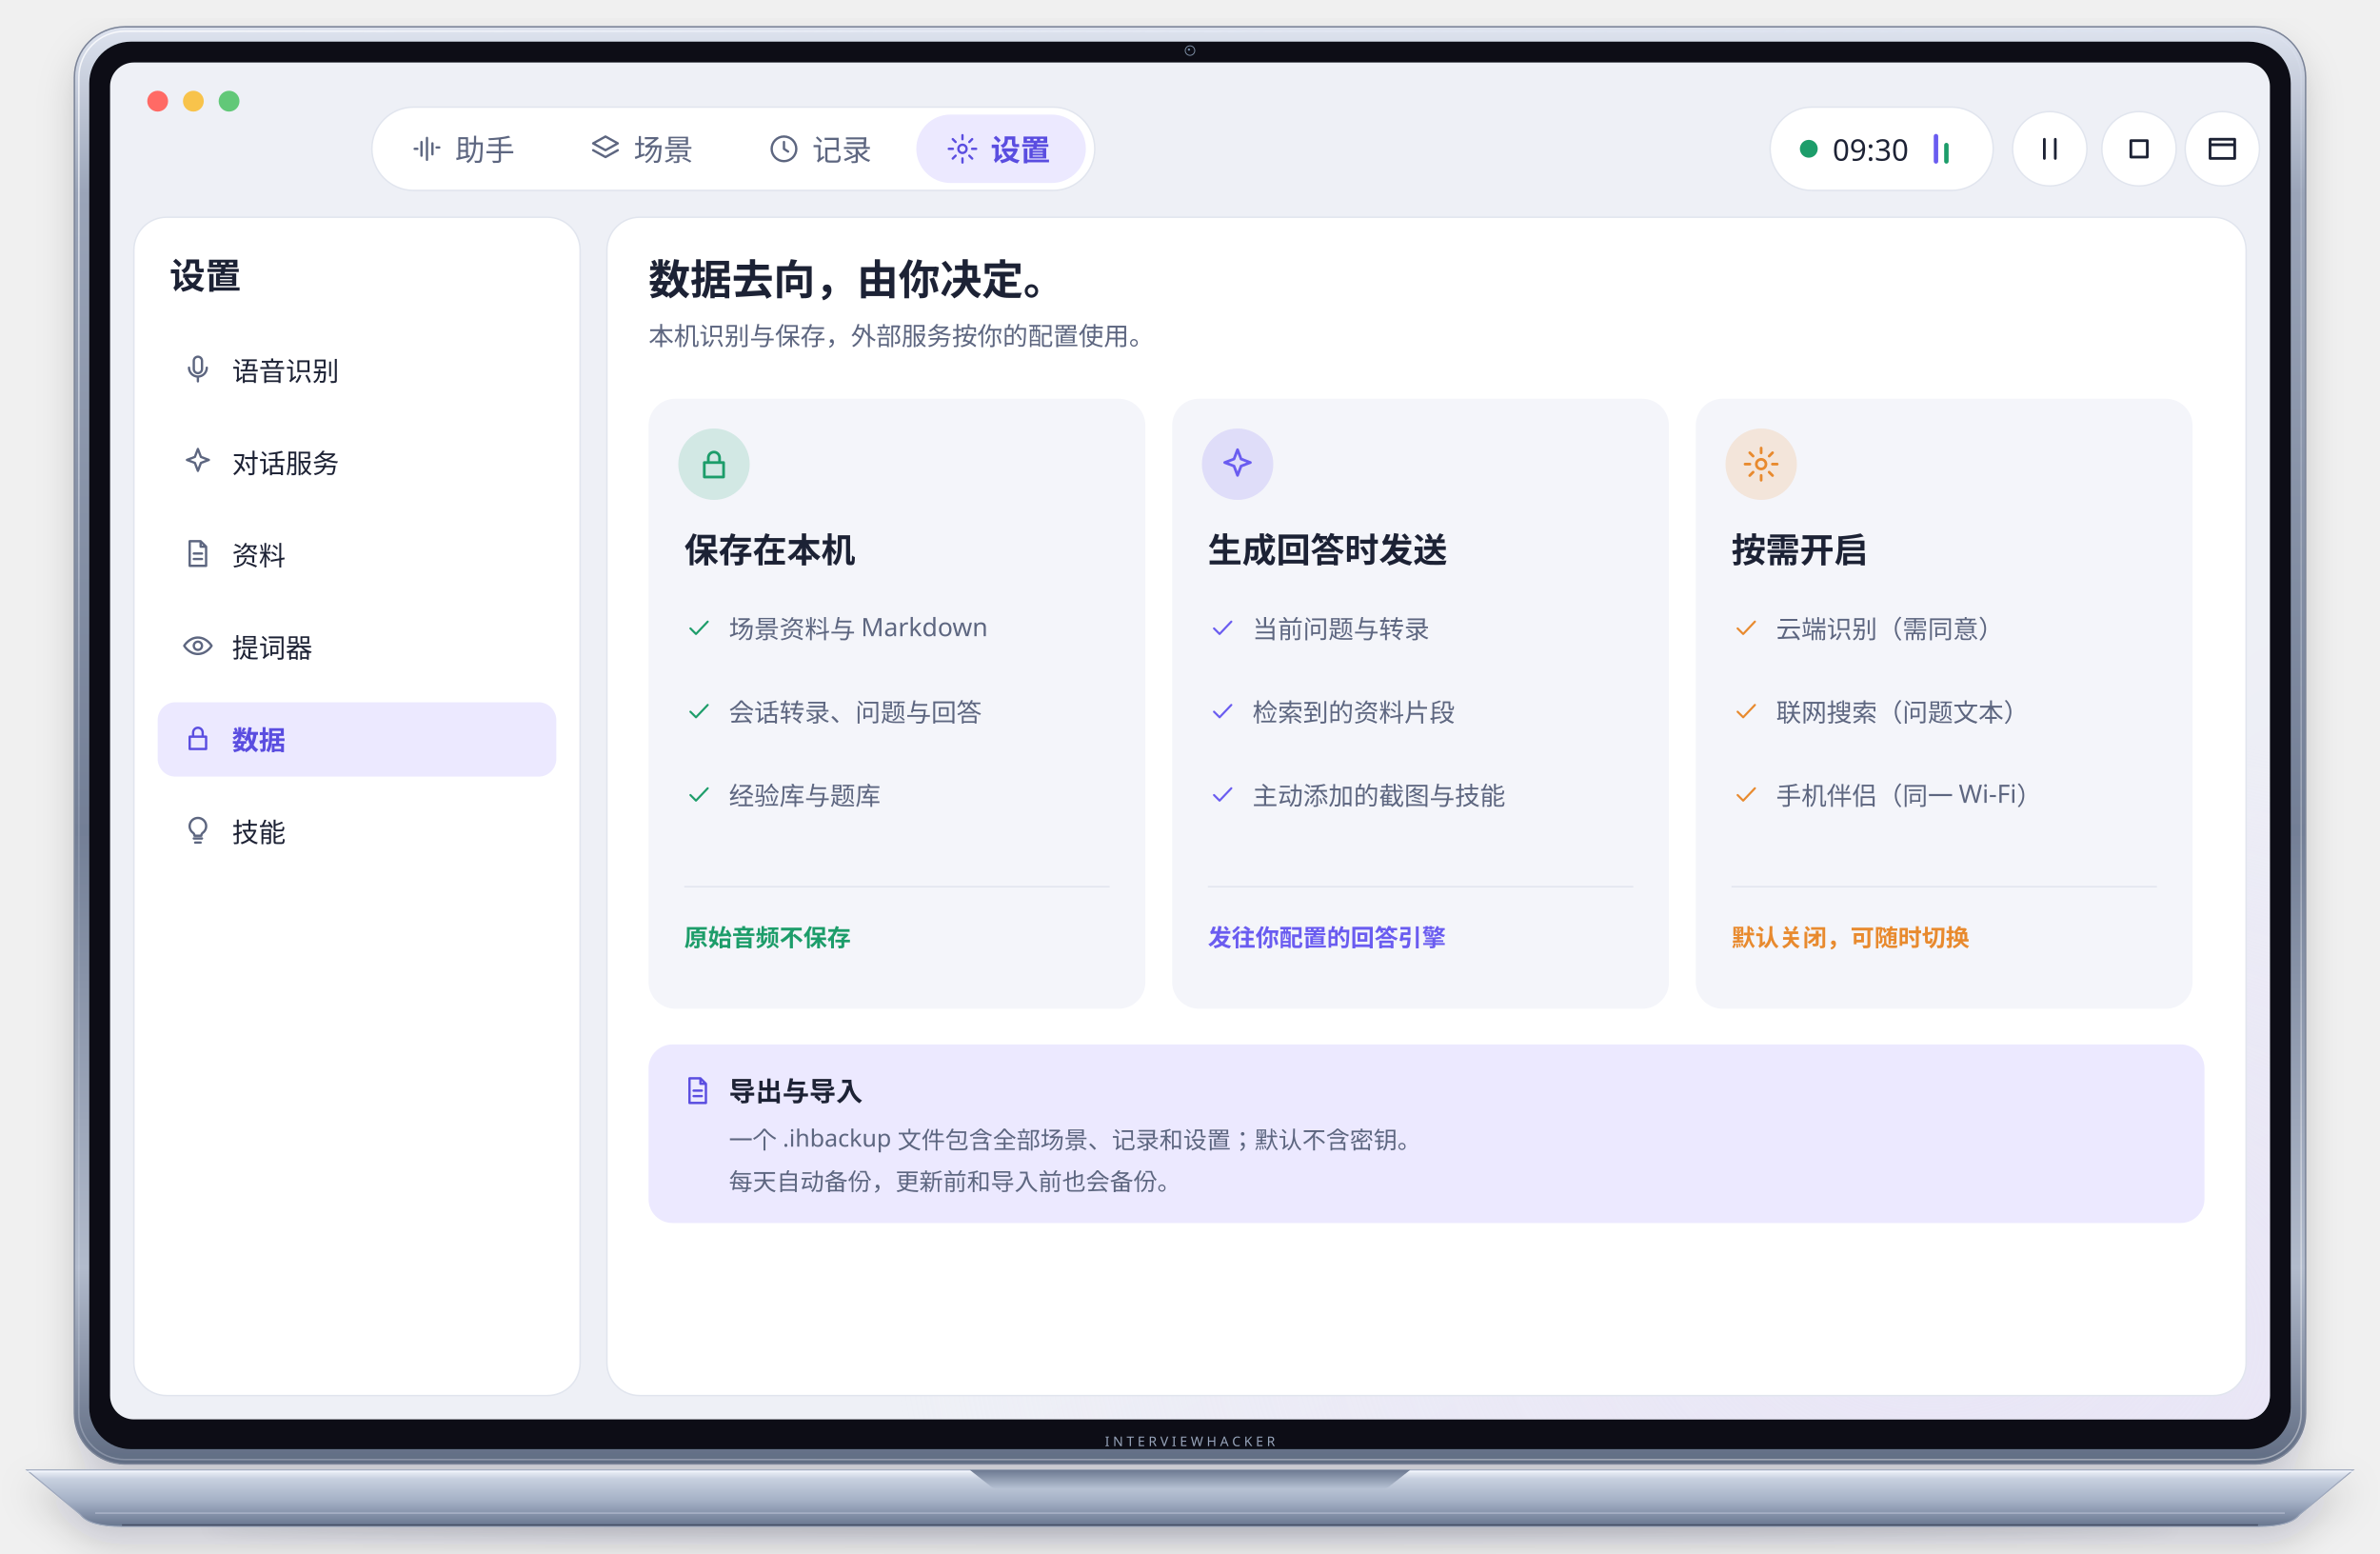
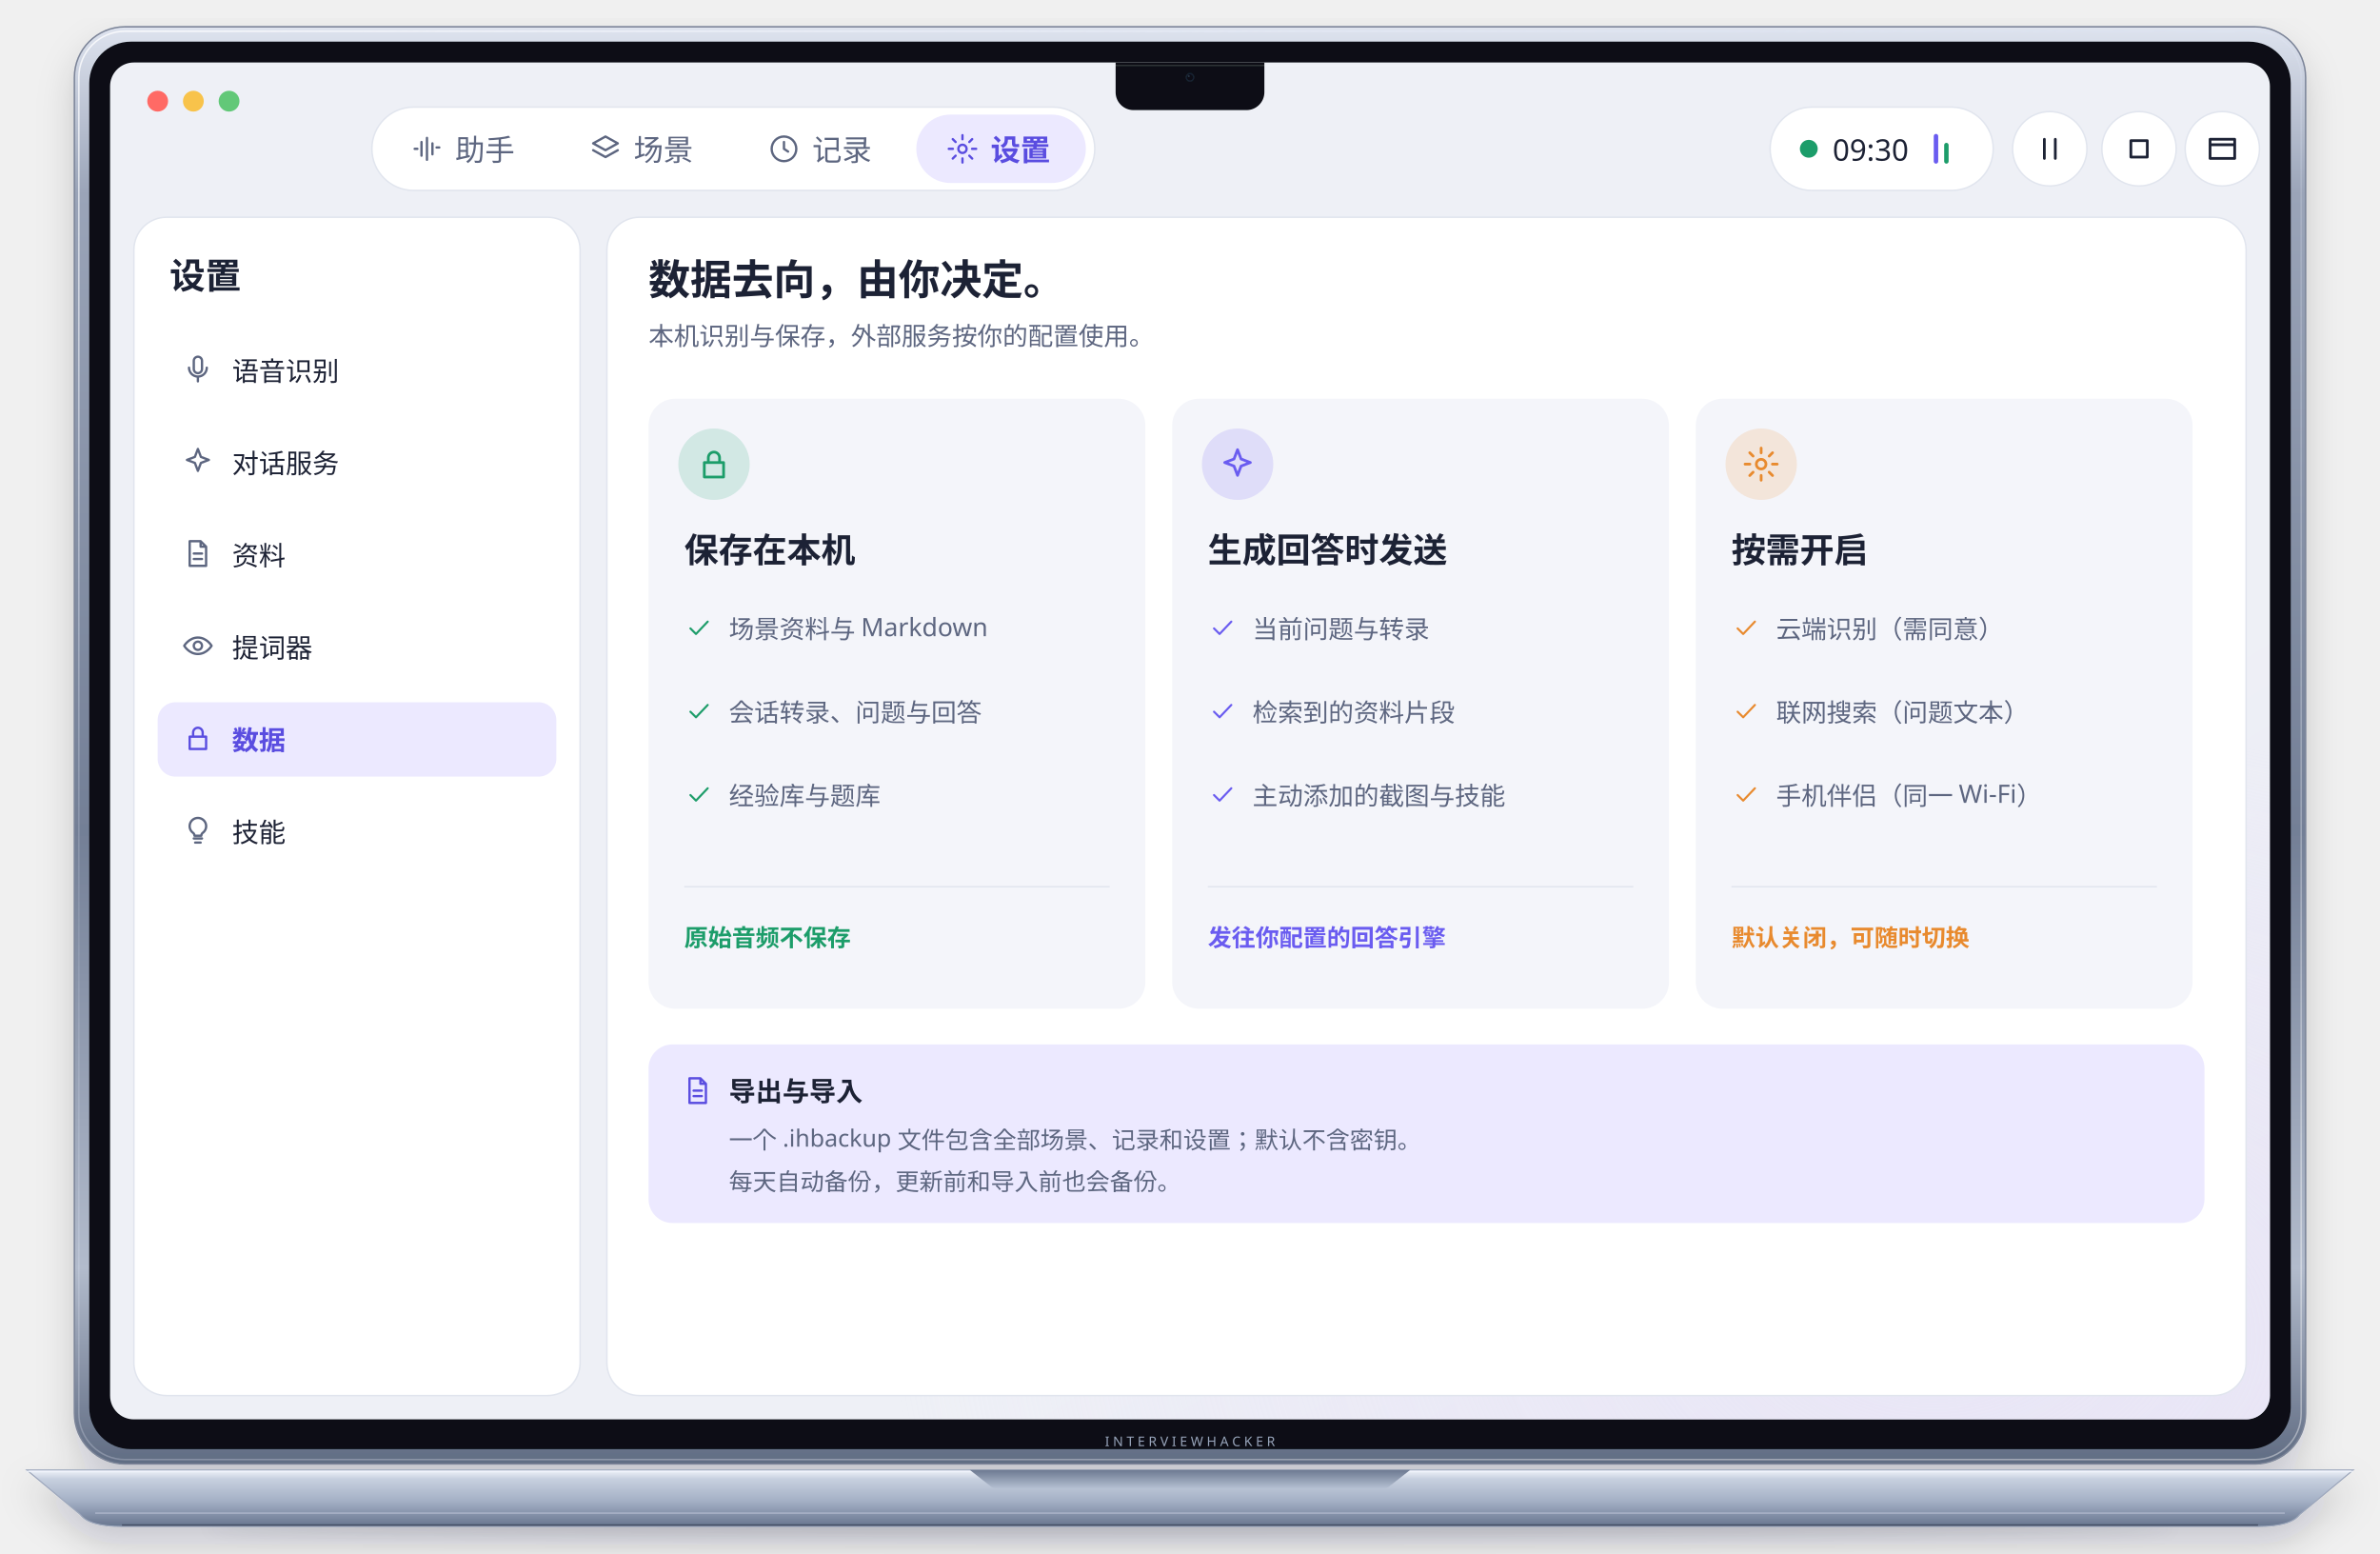
<svg xmlns="http://www.w3.org/2000/svg" width="1600" height="1044" viewBox="0 0 1600 1044" fill="none">
  <defs>
    <linearGradient id="accent" x1="0" y1="0" x2="1" y2="1">
      <stop stop-color="#7265ed" />
      <stop offset="1" stop-color="#9769ee" />
    </linearGradient>
    <linearGradient id="canvas" x1="0" y1="0" x2="1" y2="1">
      <stop stop-color="#eef0f6" />
      <stop offset=".7" stop-color="#eef0f6" />
      <stop offset="1" stop-color="#e9e6f6" />
    </linearGradient>
    <radialGradient id="corner-glow">
      <stop stop-color="#e9e6f6" stop-opacity=".85" />
      <stop offset="1" stop-color="#e9e6f6" stop-opacity="0" />
    </radialGradient>
    <linearGradient id="room" x1="0" y1="0" x2="1" y2="1">
      <stop stop-color="#3a4258" />
      <stop offset="1" stop-color="#1f2434" />
    </linearGradient>
    <linearGradient id="metal" x1="0" y1="0" x2="0" y2="1">
      <stop stop-color="#e1e6f1" />
      <stop offset=".12" stop-color="#9aa4b8" />
      <stop offset=".56" stop-color="#737f96" />
      <stop offset=".86" stop-color="#b2bbcc" />
      <stop offset="1" stop-color="#5d6980" />
    </linearGradient>
    <linearGradient id="rim-light" x1="0" y1="0" x2=".7" y2="1">
      <stop stop-color="#fff" stop-opacity=".8" />
      <stop offset=".42" stop-color="#e0e8fb" stop-opacity=".14" />
      <stop offset="1" stop-color="#fff" stop-opacity=".4" />
    </linearGradient>
    <linearGradient id="base" x1="0" y1="0" x2="0" y2="1">
      <stop stop-color="#f0f3fa" />
      <stop offset=".16" stop-color="#c7d0df" />
      <stop offset=".55" stop-color="#a4b0c5" />
      <stop offset="1" stop-color="#67758f" />
    </linearGradient>
    <linearGradient id="notch" x1="0" y1="0" x2="0" y2="1">
      <stop stop-color="#6c7991" />
      <stop offset="1" stop-color="#b8c3d5" />
    </linearGradient>
    <clipPath id="display">
      <rect x="74" y="42" width="1452" height="912" rx="16" />
    </clipPath>
    <filter id="device-shadow" x="-8%" y="-6%" width="116%" height="126%">
      <feDropShadow dx="0" dy="12" stdDeviation="12" flood-color="#0d1426" flood-opacity=".17" />
    </filter>
    <filter id="contact-shadow" x="-10%" y="-100%" width="120%" height="300%">
      <feGaussianBlur stdDeviation="6" />
    </filter>
    <filter id="card-shadow" x="-20%" y="-20%" width="140%" height="160%">
      <feDropShadow dx="0" dy="18" stdDeviation="20" flood-color="#05070d" flood-opacity=".45" />
    </filter>
    <filter id="phone-shadow" x="-20%" y="-10%" width="140%" height="130%">
      <feDropShadow dx="0" dy="12" stdDeviation="10" flood-color="#0d1426" flood-opacity=".18" />
    </filter>
  </defs>
  <g font-family="'HarmonyOS Sans SC','PingFang SC','Microsoft YaHei',sans-serif" text-rendering="geometricPrecision">
    <ellipse cx="800" cy="1026" rx="660" ry="6" fill="#101626" opacity=".16" filter="url(#contact-shadow)" />
    <g filter="url(#device-shadow)">
      <rect x="50" y="18" width="1500" height="966" rx="34" fill="url(#metal)" stroke="#7b8498" />
      <rect x="53" y="21" width="1494" height="960" rx="31" fill="none" stroke="url(#rim-light)" />
      <rect x="60" y="28" width="1480" height="946" rx="28" fill="#0c0f16" stroke="none" />
-       <circle cx="800" cy="34" r="3.2" fill="#090d15" stroke="#8491aa" stroke-width=".6" />
-       <circle cx="799.3" cy="33.3" r=".8" fill="#7186a5" />
      <g clip-path="url(#display)">
        <rect x="74" y="42" width="1452" height="912" rx="16" fill="url(#canvas)" stroke="none" />
        <ellipse cx="1300" cy="900" rx="700" ry="420" fill="url(#corner-glow)" />
        <circle cx="106" cy="68" r="7" fill="#ff6a65" />
        <circle cx="130" cy="68" r="7" fill="#f8c34b" />
        <circle cx="154" cy="68" r="7" fill="#62c878" />
        <rect x="250" y="72" width="486" height="56" rx="28" fill="#ffffff" stroke="#e1e5ee" />
        <g transform="translate(276 89) scale(0.92)" fill="none" stroke="#5d6680" stroke-width="1.7" stroke-linecap="round" stroke-linejoin="round">
          <path d="M3 12h2m3-5v10m4-13v16m4-12v8m3-5h2" />
        </g>
        <text x="306" y="108" font-size="20" font-weight="500" fill="#5d6680">助手</text>
        <g transform="translate(396 89) scale(0.92)" fill="none" stroke="#5d6680" stroke-width="1.7" stroke-linecap="round" stroke-linejoin="round">
          <path d="m12 3 9 5-9 5-9-5zM3 13l9 5 9-5" />
        </g>
        <text x="426" y="108" font-size="20" font-weight="500" fill="#5d6680">场景</text>
        <g transform="translate(516 89) scale(0.92)" fill="none" stroke="#5d6680" stroke-width="1.7" stroke-linecap="round" stroke-linejoin="round">
          <path d="M12 7v5l3 2M21 12a9 9 0 1 1-18 0 9 9 0 0 1 18 0" />
        </g>
        <text x="546" y="108" font-size="20" font-weight="500" fill="#5d6680">记录</text>
        <rect x="616" y="77" width="114" height="46" rx="23" fill="#ece9ff" stroke="none" />
        <g transform="translate(636 89) scale(0.92)" fill="none" stroke="#5a4de0" stroke-width="1.7" stroke-linecap="round" stroke-linejoin="round">
          <path d="M12 9a3 3 0 1 0 0 6 3 3 0 0 0 0-6M12 2v3m0 14v3M2 12h3m14 0h3M4.9 4.9l2.1 2.1m10 10 2.1 2.1M4.9 19.1 7 17M17 7l2.1-2.1" />
        </g>
        <text x="666" y="108" font-size="20" font-weight="600" fill="#5a4de0">设置</text>
        <rect x="1190" y="72" width="150" height="56" rx="28" fill="#ffffff" stroke="#e1e5ee" />
        <circle cx="1216" cy="100" r="6" fill="#1f9d6a" />
        <text x="1232" y="108" font-size="20" font-weight="500" fill="#1f2335">09:30</text>
        <rect x="1300" y="90" width="3" height="20" rx="1.5" fill="#6a5cf0" stroke="none" />
        <rect x="1307" y="96" width="3" height="14" rx="1.5" fill="#1f9d6a" stroke="none" />
        <circle cx="1378" cy="100" r="25" fill="#ffffff" stroke="#e1e5ee" />
        <g transform="translate(1367 89) scale(0.92)" fill="none" stroke="#1f2335" stroke-width="2" stroke-linecap="round" stroke-linejoin="round">
          <path d="M8 5v14M16 5v14" />
        </g>
        <circle cx="1438" cy="100" r="25" fill="#ffffff" stroke="#e1e5ee" />
        <g transform="translate(1427 89) scale(0.92)" fill="none" stroke="#1f2335" stroke-width="2" stroke-linecap="round" stroke-linejoin="round">
          <path d="M6 6h12v12H6z" />
        </g>
        <circle cx="1494" cy="100" r="25" fill="#ffffff" stroke="#e1e5ee" />
        <g transform="translate(1483 89) scale(0.92)" fill="none" stroke="#1f2335" stroke-width="2" stroke-linecap="round" stroke-linejoin="round">
          <path d="M3 5h18v14H3zM3 9h18" />
        </g>
        <rect x="90" y="146" width="300" height="792" rx="22" fill="#ffffff" stroke="#e1e5ee" />
        <text x="114" y="194" font-size="24" font-weight="600" fill="#1f2335">设置</text>
        <rect x="106" y="224" width="268" height="50" rx="12" fill="none" stroke="none" />
        <g transform="translate(122 237) scale(0.92)" fill="none" stroke="#5d6680" stroke-width="1.7" stroke-linecap="round" stroke-linejoin="round">
          <path d="M9 6a3 3 0 0 1 6 0v6a3 3 0 0 1-6 0zM5.5 11a6.5 6.5 0 0 0 13 0M12 17.5V21" />
        </g>
        <text x="156" y="256" font-size="18" font-weight="500" fill="#1f2335">语音识别</text>
        <rect x="106" y="286" width="268" height="50" rx="12" fill="none" stroke="none" />
        <g transform="translate(122 299) scale(0.92)" fill="none" stroke="#5d6680" stroke-width="1.7" stroke-linecap="round" stroke-linejoin="round">
          <path d="m12 3 2.2 5.8L20 11l-5.8 2.2L12 19l-2.2-5.8L4 11l5.8-2.2z" />
        </g>
        <text x="156" y="318" font-size="18" font-weight="500" fill="#1f2335">对话服务</text>
        <rect x="106" y="348" width="268" height="50" rx="12" fill="none" stroke="none" />
        <g transform="translate(122 361) scale(0.92)" fill="none" stroke="#5d6680" stroke-width="1.7" stroke-linecap="round" stroke-linejoin="round">
          <path d="M6 3h8l4 4v14H6zM14 3v4h4M9 12h6M9 16h6" />
        </g>
        <text x="156" y="380" font-size="18" font-weight="500" fill="#1f2335">资料</text>
        <rect x="106" y="410" width="268" height="50" rx="12" fill="none" stroke="none" />
        <g transform="translate(122 423) scale(0.92)" fill="none" stroke="#5d6680" stroke-width="1.7" stroke-linecap="round" stroke-linejoin="round">
          <path d="M2 12s3.5-6 10-6 10 6 10 6-3.5 6-10 6S2 12 2 12zM12 9a3 3 0 1 0 0 6 3 3 0 0 0 0-6" />
        </g>
        <text x="156" y="442" font-size="18" font-weight="500" fill="#1f2335">提词器</text>
        <rect x="106" y="472" width="268" height="50" rx="12" fill="#ece9ff" stroke="none" />
        <g transform="translate(122 485) scale(0.92)" fill="none" stroke="#5a4de0" stroke-width="1.7" stroke-linecap="round" stroke-linejoin="round">
          <path d="M6 11h12v9H6zM8.5 11V8a3.5 3.5 0 0 1 7 0v3" />
        </g>
        <text x="156" y="504" font-size="18" font-weight="600" fill="#5a4de0">数据</text>
        <rect x="106" y="534" width="268" height="50" rx="12" fill="none" stroke="none" />
        <g transform="translate(122 547) scale(0.92)" fill="none" stroke="#5d6680" stroke-width="1.7" stroke-linecap="round" stroke-linejoin="round">
          <path d="M9 18h6M10 21h4M12 3a6 6 0 0 0-3.5 10.9c.6.5 1 1.2 1 2.1h5c0-.9.4-1.6 1-2.1A6 6 0 0 0 12 3" />
        </g>
        <text x="156" y="566" font-size="18" font-weight="500" fill="#1f2335">技能</text>
        <rect x="408" y="146" width="1102" height="792" rx="22" fill="#ffffff" stroke="#e1e5ee" />
        <text x="436" y="198" font-size="28" font-weight="600" fill="#1f2335">数据去向，由你决定。</text>
        <text x="436" y="232" font-size="17" font-weight="400" fill="#5d6680">本机识别与保存，外部服务按你的配置使用。</text>
        <rect x="436" y="268" width="334" height="410" rx="18" fill="#f4f5fa" stroke="none" />
        <circle cx="480" cy="312" r="24" fill="#1f9d6a" fill-opacity=".16" />
        <g transform="translate(467 299) scale(1.08)" fill="none" stroke="#1f9d6a" stroke-width="1.7" stroke-linecap="round" stroke-linejoin="round">
          <path d="M6 11h12v9H6zM8.5 11V8a3.5 3.5 0 0 1 7 0v3" />
        </g>
        <text x="460" y="378" font-size="23" font-weight="600" fill="#1f2335">保存在本机</text>
        <g transform="translate(460 412) scale(0.83)" fill="none" stroke="#1f9d6a" stroke-width="1.7" stroke-linecap="round" stroke-linejoin="round">
          <path d="m5 12.5 4.5 4.5L19 7" />
        </g>
        <text x="490" y="429" font-size="17" font-weight="400" fill="#5d6680">场景资料与 Markdown</text>
        <g transform="translate(460 468) scale(0.83)" fill="none" stroke="#1f9d6a" stroke-width="1.7" stroke-linecap="round" stroke-linejoin="round">
          <path d="m5 12.5 4.5 4.5L19 7" />
        </g>
        <text x="490" y="485" font-size="17" font-weight="400" fill="#5d6680">会话转录、问题与回答</text>
        <g transform="translate(460 524) scale(0.83)" fill="none" stroke="#1f9d6a" stroke-width="1.7" stroke-linecap="round" stroke-linejoin="round">
          <path d="m5 12.5 4.5 4.5L19 7" />
        </g>
        <text x="490" y="541" font-size="17" font-weight="400" fill="#5d6680">经验库与题库</text>
        <path d="M460 596L746 596" stroke="#e1e5ee" />
        <text x="460" y="636" font-size="16" font-weight="600" fill="#1f9d6a">原始音频不保存</text>
        <rect x="788" y="268" width="334" height="410" rx="18" fill="#f4f5fa" stroke="none" />
        <circle cx="832" cy="312" r="24" fill="#6a5cf0" fill-opacity=".16" />
        <g transform="translate(819 299) scale(1.08)" fill="none" stroke="#6a5cf0" stroke-width="1.7" stroke-linecap="round" stroke-linejoin="round">
          <path d="m12 3 2.2 5.8L20 11l-5.8 2.2L12 19l-2.2-5.8L4 11l5.8-2.2z" />
        </g>
        <text x="812" y="378" font-size="23" font-weight="600" fill="#1f2335">生成回答时发送</text>
        <g transform="translate(812 412) scale(0.83)" fill="none" stroke="#6a5cf0" stroke-width="1.7" stroke-linecap="round" stroke-linejoin="round">
          <path d="m5 12.5 4.5 4.5L19 7" />
        </g>
        <text x="842" y="429" font-size="17" font-weight="400" fill="#5d6680">当前问题与转录</text>
        <g transform="translate(812 468) scale(0.83)" fill="none" stroke="#6a5cf0" stroke-width="1.7" stroke-linecap="round" stroke-linejoin="round">
          <path d="m5 12.5 4.5 4.5L19 7" />
        </g>
        <text x="842" y="485" font-size="17" font-weight="400" fill="#5d6680">检索到的资料片段</text>
        <g transform="translate(812 524) scale(0.83)" fill="none" stroke="#6a5cf0" stroke-width="1.7" stroke-linecap="round" stroke-linejoin="round">
          <path d="m5 12.5 4.5 4.5L19 7" />
        </g>
        <text x="842" y="541" font-size="17" font-weight="400" fill="#5d6680">主动添加的截图与技能</text>
        <path d="M812 596L1098 596" stroke="#e1e5ee" />
        <text x="812" y="636" font-size="16" font-weight="600" fill="#6a5cf0">发往你配置的回答引擎</text>
        <rect x="1140" y="268" width="334" height="410" rx="18" fill="#f4f5fa" stroke="none" />
        <circle cx="1184" cy="312" r="24" fill="#e88a2e" fill-opacity=".16" />
        <g transform="translate(1171 299) scale(1.08)" fill="none" stroke="#e88a2e" stroke-width="1.7" stroke-linecap="round" stroke-linejoin="round">
          <path d="M12 9a3 3 0 1 0 0 6 3 3 0 0 0 0-6M12 2v3m0 14v3M2 12h3m14 0h3M4.9 4.9l2.1 2.1m10 10 2.1 2.1M4.9 19.1 7 17M17 7l2.1-2.1" />
        </g>
        <text x="1164" y="378" font-size="23" font-weight="600" fill="#1f2335">按需开启</text>
        <g transform="translate(1164 412) scale(0.83)" fill="none" stroke="#e88a2e" stroke-width="1.7" stroke-linecap="round" stroke-linejoin="round">
          <path d="m5 12.5 4.5 4.5L19 7" />
        </g>
        <text x="1194" y="429" font-size="17" font-weight="400" fill="#5d6680">云端识别（需同意）</text>
        <g transform="translate(1164 468) scale(0.83)" fill="none" stroke="#e88a2e" stroke-width="1.7" stroke-linecap="round" stroke-linejoin="round">
          <path d="m5 12.5 4.5 4.5L19 7" />
        </g>
        <text x="1194" y="485" font-size="17" font-weight="400" fill="#5d6680">联网搜索（问题文本）</text>
        <g transform="translate(1164 524) scale(0.83)" fill="none" stroke="#e88a2e" stroke-width="1.7" stroke-linecap="round" stroke-linejoin="round">
          <path d="m5 12.5 4.5 4.5L19 7" />
        </g>
        <text x="1194" y="541" font-size="17" font-weight="400" fill="#5d6680">手机伴侣（同一 Wi-Fi）</text>
        <path d="M1164 596L1450 596" stroke="#e1e5ee" />
        <text x="1164" y="636" font-size="16" font-weight="600" fill="#e88a2e">默认关闭，可随时切换</text>
        <rect x="436" y="702" width="1046" height="120" rx="16" fill="#ece9ff" stroke="none" />
        <g transform="translate(458 722) scale(0.92)" fill="none" stroke="#5a4de0" stroke-width="1.7" stroke-linecap="round" stroke-linejoin="round">
          <path d="M6 3h8l4 4v14H6zM14 3v4h4M9 12h6M9 16h6" />
        </g>
        <text x="490" y="740" font-size="18" font-weight="600" fill="#1f2335">导出与导入</text>
        <text x="490" y="772" font-size="16" font-weight="400" fill="#5d6680">一个 .ihbackup 文件包含全部场景、记录和设置；默认不含密钥。</text>
        <text x="490" y="800" font-size="16" font-weight="400" fill="#5d6680">每天自动备份，更新前和导入前也会备份。</text>
+         <path d="M750 42H850V62C850 68.627 844.627 74 838 74H762C755.373 74 750 68.627 750 62V42Z" fill="#0c0f16" />
+         <circle cx="800" cy="52" r="2.5" fill="#090d15" stroke="#182131" stroke-width="1" />
+         <circle cx="799.2" cy="51.2" r=".7" fill="#354156" opacity=".7" />
      </g>
      <path d="M88 44H1511" stroke="#fff" stroke-opacity=".14" />
      <text x="800" y="972" font-size="9" font-weight="500" fill="#98a3ba" text-anchor="middle">I N T E R V I E W H A C K E R</text>
      <path d="M18 988H1582L1546 1018Q1540 1026 1518 1026H82Q60 1026 54 1018Z" fill="url(#base)" stroke="#9ca6bb" stroke-width=".8" />
      <path d="M18 989H1582" stroke="#f4f6fd" stroke-opacity=".8" />
      <path d="M652 988H948L934 999Q932 1001 926 1001H674Q668 1001 666 999Z" fill="url(#notch)" />
      <path d="M64 1017H1536" stroke="#f0f3fc" stroke-opacity=".34" />
      <path d="M82 1025H1518" stroke="#3a4356" stroke-opacity=".74" />
    </g>
  </g>
</svg>
